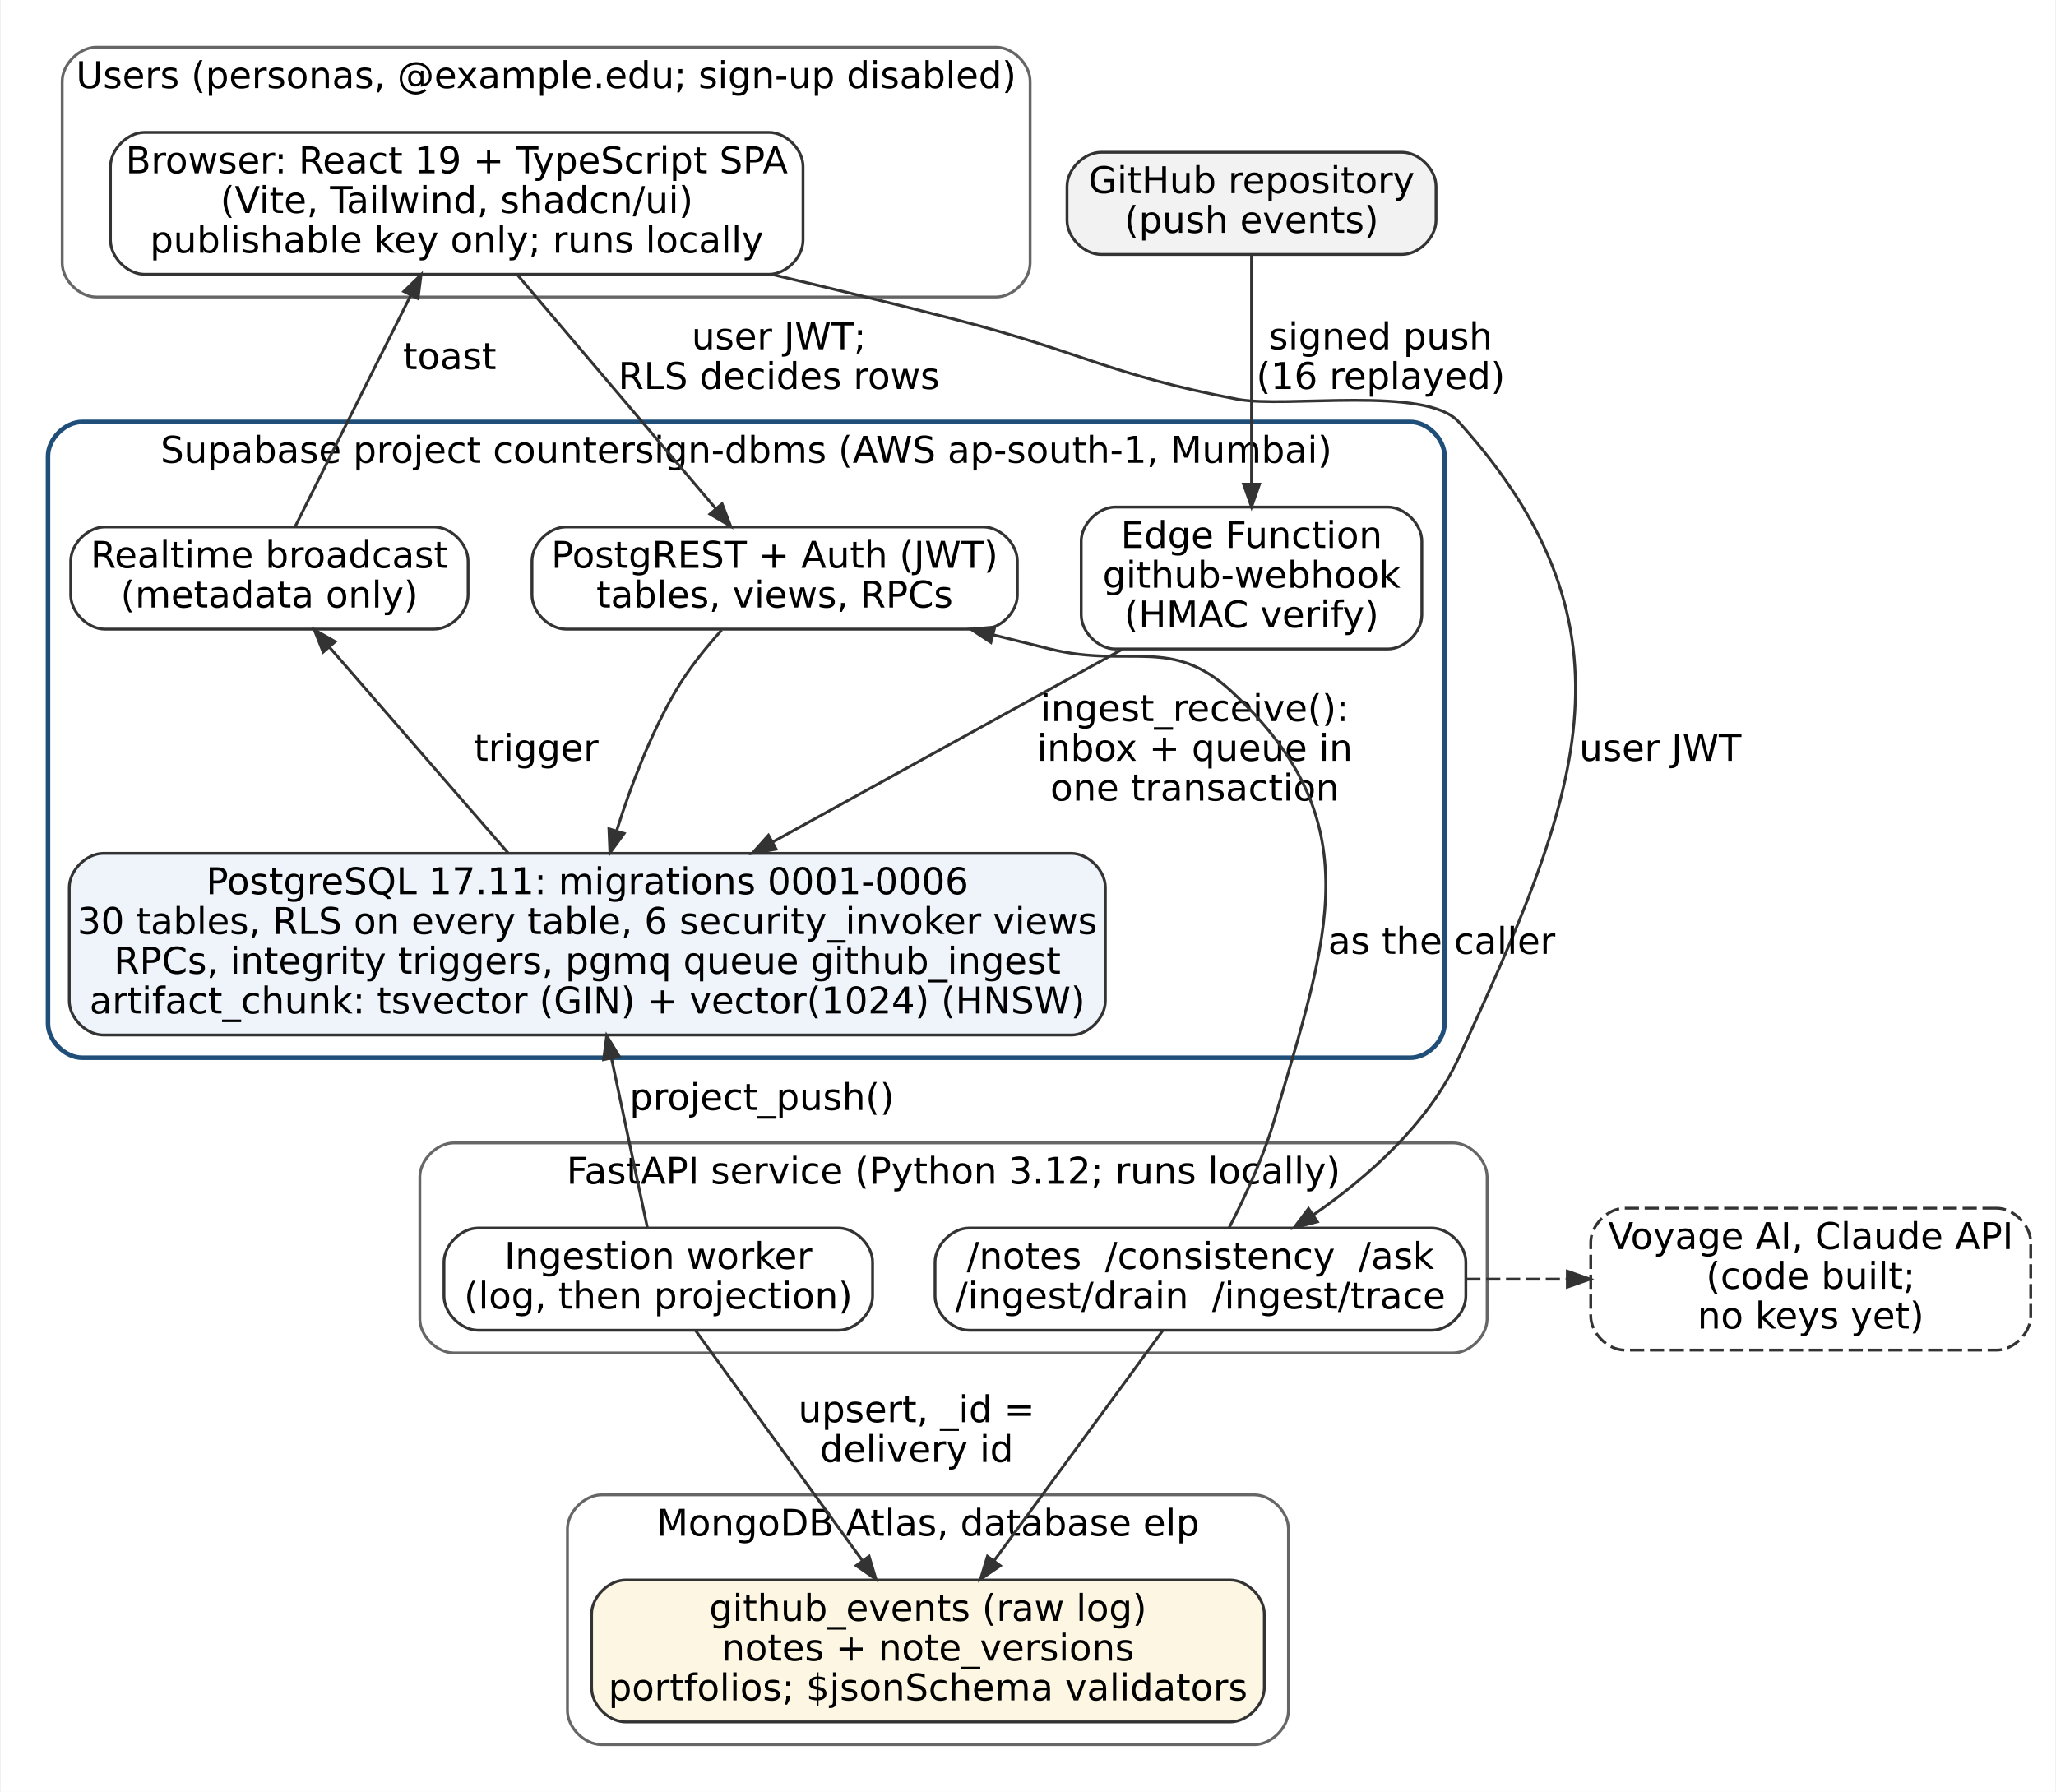
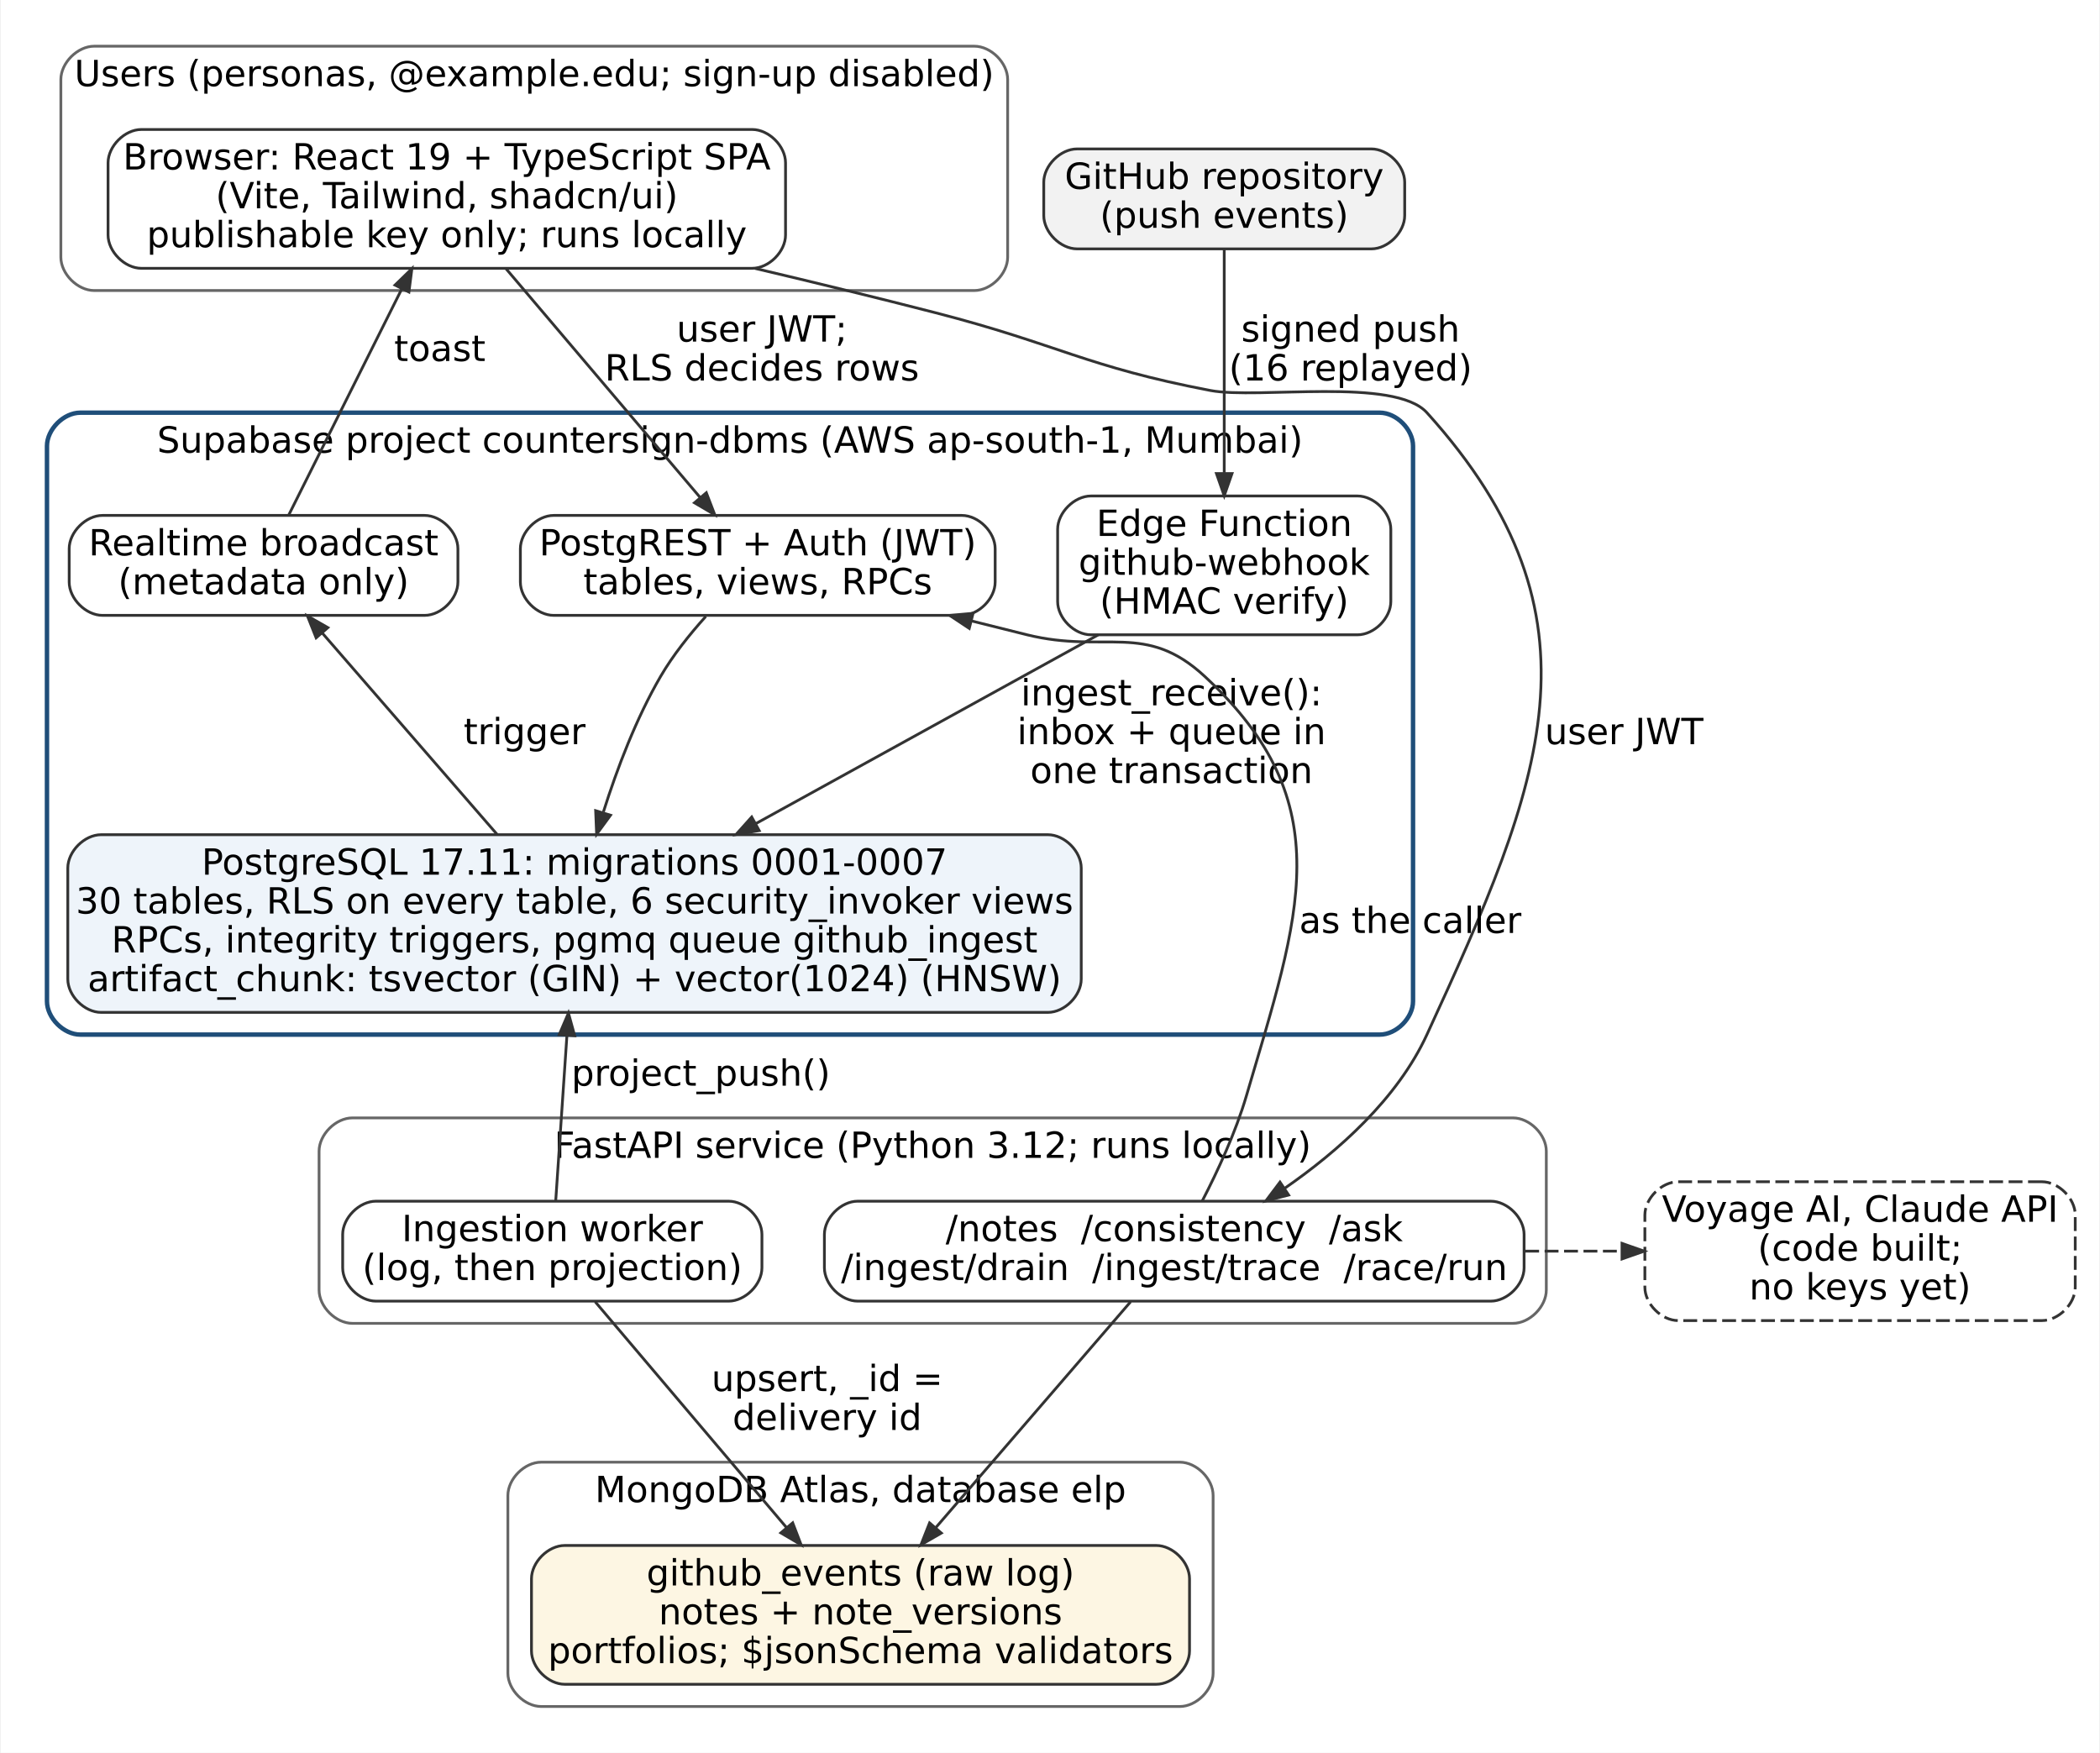
- <svg xmlns="http://www.w3.org/2000/svg" width="724pt" height="631pt" viewBox="0.00 0.00 723.78 631.28">
+ <svg xmlns="http://www.w3.org/2000/svg" width="756pt" height="631pt" viewBox="0.00 0.00 755.78 631.28">
  <g id="graph0" class="graph" transform="scale(1 1) rotate(0) translate(8.64 622.64)">
-     <polygon fill="#ffffff" stroke="transparent" points="-8.64,8.64 -8.64,-622.64 715.14,-622.64 715.14,8.64 -8.64,8.64" />
+     <polygon fill="#ffffff" stroke="transparent" points="-8.64,8.64 -8.64,-622.64 747.14,-622.64 747.14,8.64 -8.64,8.64" />
    <g id="clust1" class="cluster">
      <path fill="none" stroke="#666666" d="M25,-518C25,-518 342,-518 342,-518 348,-518 354,-524 354,-530 354,-530 354,-594 354,-594 354,-600 348,-606 342,-606 342,-606 25,-606 25,-606 19,-606 13,-600 13,-594 13,-594 13,-530 13,-530 13,-524 19,-518 25,-518" />
      <text text-anchor="middle" x="183.5" y="-591.6" font-family="DejaVu Sans" font-size="13.00" fill="#000000">Users (personas, @example.edu; sign-up disabled)</text>
    </g>
    <g id="clust2" class="cluster">
      <path fill="none" stroke="#1f4e79" stroke-width="1.6" d="M20,-250C20,-250 488,-250 488,-250 494,-250 500,-256 500,-262 500,-262 500,-462 500,-462 500,-468 494,-474 488,-474 488,-474 20,-474 20,-474 14,-474 8,-468 8,-462 8,-462 8,-262 8,-262 8,-256 14,-250 20,-250" />
      <text text-anchor="middle" x="254" y="-459.6" font-family="DejaVu Sans" font-size="13.00" fill="#000000">Supabase project countersign-dbms (AWS ap-south-1, Mumbai)</text>
    </g>
    <g id="clust4" class="cluster">
-       <path fill="none" stroke="#666666" d="M151,-146C151,-146 503,-146 503,-146 509,-146 515,-152 515,-158 515,-158 515,-208 515,-208 515,-214 509,-220 503,-220 503,-220 151,-220 151,-220 145,-220 139,-214 139,-208 139,-208 139,-158 139,-158 139,-152 145,-146 151,-146" />
+       <path fill="none" stroke="#666666" d="M118,-146C118,-146 536,-146 536,-146 542,-146 548,-152 548,-158 548,-158 548,-208 548,-208 548,-214 542,-220 536,-220 536,-220 118,-220 118,-220 112,-220 106,-214 106,-208 106,-208 106,-158 106,-158 106,-152 112,-146 118,-146" />
      <text text-anchor="middle" x="327" y="-205.6" font-family="DejaVu Sans" font-size="13.00" fill="#000000">FastAPI service (Python 3.12; runs locally)</text>
    </g>
    <g id="clust5" class="cluster">
-       <path fill="none" stroke="#666666" d="M203,-8C203,-8 433,-8 433,-8 439,-8 445,-14 445,-20 445,-20 445,-84 445,-84 445,-90 439,-96 433,-96 433,-96 203,-96 203,-96 197,-96 191,-90 191,-84 191,-84 191,-20 191,-20 191,-14 197,-8 203,-8" />
-       <text text-anchor="middle" x="318" y="-81.6" font-family="DejaVu Sans" font-size="13.00" fill="#000000">MongoDB Atlas, database elp</text>
+       <path fill="none" stroke="#666666" d="M186,-8C186,-8 416,-8 416,-8 422,-8 428,-14 428,-20 428,-20 428,-84 428,-84 428,-90 422,-96 416,-96 416,-96 186,-96 186,-96 180,-96 174,-90 174,-84 174,-84 174,-20 174,-20 174,-14 180,-8 186,-8" />
+       <text text-anchor="middle" x="301" y="-81.6" font-family="DejaVu Sans" font-size="13.00" fill="#000000">MongoDB Atlas, database elp</text>
    </g>
    <g id="node1" class="node">
      <path fill="#ffffff" stroke="#333333" d="M262,-576C262,-576 42,-576 42,-576 36,-576 30,-570 30,-564 30,-564 30,-538 30,-538 30,-532 36,-526 42,-526 42,-526 262,-526 262,-526 268,-526 274,-532 274,-538 274,-538 274,-564 274,-564 274,-570 268,-576 262,-576" />
      <text text-anchor="middle" x="152" y="-561.6" font-family="DejaVu Sans" font-size="13.00" fill="#000000">Browser: React 19 + TypeScript SPA</text>
      <text text-anchor="middle" x="152" y="-547.6" font-family="DejaVu Sans" font-size="13.00" fill="#000000">(Vite, Tailwind, shadcn/ui)</text>
      <text text-anchor="middle" x="152" y="-533.6" font-family="DejaVu Sans" font-size="13.00" fill="#000000">publishable key only; runs locally</text>
    </g>
    <g id="node3" class="node">
      <path fill="#ffffff" stroke="#333333" d="M337.5,-437C337.5,-437 190.5,-437 190.5,-437 184.5,-437 178.5,-431 178.5,-425 178.5,-425 178.5,-413 178.5,-413 178.5,-407 184.5,-401 190.5,-401 190.5,-401 337.5,-401 337.5,-401 343.5,-401 349.5,-407 349.5,-413 349.5,-413 349.5,-425 349.5,-425 349.5,-431 343.5,-437 337.5,-437" />
      <text text-anchor="middle" x="264" y="-422.6" font-family="DejaVu Sans" font-size="13.00" fill="#000000">PostgREST + Auth (JWT)</text>
      <text text-anchor="middle" x="264" y="-408.6" font-family="DejaVu Sans" font-size="13.00" fill="#000000">tables, views, RPCs</text>
    </g>
    <g id="edge1" class="edge">
      <path fill="none" stroke="#333333" d="M173.33,-525.861C193.403,-502.204 223.274,-466.999 243.179,-443.539" />
      <polygon fill="#333333" stroke="#333333" points="245.471,-445.165 248.512,-437.253 241.202,-441.542 245.471,-445.165" />
      <text text-anchor="middle" x="265.5" y="-499.6" font-family="DejaVu Sans" font-size="13.00" fill="#000000"> user JWT;</text>
      <text text-anchor="middle" x="265.5" y="-485.6" font-family="DejaVu Sans" font-size="13.00" fill="#000000"> RLS decides rows</text>
    </g>
    <g id="node5" class="node">
      <path fill="#ffffff" stroke="#333333" d="M144,-437C144,-437 28,-437 28,-437 22,-437 16,-431 16,-425 16,-425 16,-413 16,-413 16,-407 22,-401 28,-401 28,-401 144,-401 144,-401 150,-401 156,-407 156,-413 156,-413 156,-425 156,-425 156,-431 150,-437 144,-437" />
      <text text-anchor="middle" x="86" y="-422.6" font-family="DejaVu Sans" font-size="13.00" fill="#000000">Realtime broadcast</text>
      <text text-anchor="middle" x="86" y="-408.6" font-family="DejaVu Sans" font-size="13.00" fill="#000000">(metadata only)</text>
    </g>
    <g id="edge2" class="edge">
      <path fill="none" stroke="#333333" d="M135.786,-518.573C122.99,-492.98 105.604,-458.209 95.127,-437.253" />
      <polygon fill="#333333" stroke="#333333" points="133.348,-519.958 139.431,-525.861 138.357,-517.453 133.348,-519.958" />
      <text text-anchor="middle" x="149.5" y="-492.6" font-family="DejaVu Sans" font-size="13.00" fill="#000000"> toast</text>
    </g>
    <g id="node7" class="node">
-       <path fill="#ffffff" stroke="#333333" d="M495.5,-190C495.5,-190 332.5,-190 332.5,-190 326.5,-190 320.5,-184 320.5,-178 320.5,-178 320.5,-166 320.5,-166 320.5,-160 326.5,-154 332.5,-154 332.5,-154 495.5,-154 495.5,-154 501.5,-154 507.5,-160 507.5,-166 507.5,-166 507.5,-178 507.5,-178 507.5,-184 501.5,-190 495.5,-190" />
+       <path fill="#ffffff" stroke="#333333" d="M528,-190C528,-190 300,-190 300,-190 294,-190 288,-184 288,-178 288,-178 288,-166 288,-166 288,-160 294,-154 300,-154 300,-154 528,-154 528,-154 534,-154 540,-160 540,-166 540,-166 540,-178 540,-178 540,-184 534,-190 528,-190" />
      <text text-anchor="middle" x="414" y="-175.6" font-family="DejaVu Sans" font-size="13.00" fill="#000000">/notes  /consistency  /ask</text>
-       <text text-anchor="middle" x="414" y="-161.6" font-family="DejaVu Sans" font-size="13.00" fill="#000000">/ingest/drain  /ingest/trace</text>
+       <text text-anchor="middle" x="414" y="-161.6" font-family="DejaVu Sans" font-size="13.00" fill="#000000">/ingest/drain  /ingest/trace  /race/run</text>
    </g>
    <g id="edge10" class="edge">
      <path fill="none" stroke="#333333" d="M262.978,-525.979C284.589,-520.872 307.037,-515.403 328,-510 372.279,-498.587 382.088,-490.587 427,-482 444.114,-478.728 493.325,-486.934 505,-474 571.709,-400.1 546.6,-340.447 505,-250 494.344,-226.833 473.037,-207.971 453.717,-194.602" />
      <polygon fill="#333333" stroke="#333333" points="455.195,-192.222 446.987,-190.105 452.083,-196.878 455.195,-192.222" />
      <text text-anchor="middle" x="576" y="-354.6" font-family="DejaVu Sans" font-size="13.00" fill="#000000"> user JWT</text>
    </g>
    <g id="node2" class="node">
      <path fill="#f2f2f2" stroke="#333333" d="M485,-569C485,-569 379,-569 379,-569 373,-569 367,-563 367,-557 367,-557 367,-545 367,-545 367,-539 373,-533 379,-533 379,-533 485,-533 485,-533 491,-533 497,-539 497,-545 497,-545 497,-557 497,-557 497,-563 491,-569 485,-569" />
      <text text-anchor="middle" x="432" y="-554.6" font-family="DejaVu Sans" font-size="13.00" fill="#000000">GitHub repository</text>
      <text text-anchor="middle" x="432" y="-540.6" font-family="DejaVu Sans" font-size="13.00" fill="#000000">(push events)</text>
    </g>
    <g id="node4" class="node">
      <path fill="#ffffff" stroke="#333333" d="M480,-444C480,-444 384,-444 384,-444 378,-444 372,-438 372,-432 372,-432 372,-406 372,-406 372,-400 378,-394 384,-394 384,-394 480,-394 480,-394 486,-394 492,-400 492,-406 492,-406 492,-432 492,-432 492,-438 486,-444 480,-444" />
      <text text-anchor="middle" x="432" y="-429.6" font-family="DejaVu Sans" font-size="13.00" fill="#000000">Edge Function</text>
      <text text-anchor="middle" x="432" y="-415.6" font-family="DejaVu Sans" font-size="13.00" fill="#000000">github-webhook</text>
      <text text-anchor="middle" x="432" y="-401.6" font-family="DejaVu Sans" font-size="13.00" fill="#000000">(HMAC verify)</text>
    </g>
    <g id="edge3" class="edge">
      <path fill="none" stroke="#333333" d="M432,-532.923C432,-512.242 432,-477.942 432,-452.372" />
      <polygon fill="#333333" stroke="#333333" points="434.8,-452.067 432,-444.067 429.2,-452.067 434.8,-452.067" />
      <text text-anchor="middle" x="477.5" y="-499.6" font-family="DejaVu Sans" font-size="13.00" fill="#000000"> signed push</text>
      <text text-anchor="middle" x="477.5" y="-485.6" font-family="DejaVu Sans" font-size="13.00" fill="#000000"> (16 replayed)</text>
    </g>
    <g id="node6" class="node">
      <path fill="#eef4fa" stroke="#333333" d="M368.5,-322C368.5,-322 27.5,-322 27.5,-322 21.5,-322 15.5,-316 15.5,-310 15.5,-310 15.5,-270 15.5,-270 15.5,-264 21.5,-258 27.5,-258 27.5,-258 368.5,-258 368.5,-258 374.5,-258 380.5,-264 380.5,-270 380.5,-270 380.5,-310 380.5,-310 380.5,-316 374.5,-322 368.5,-322" />
-       <text text-anchor="middle" x="198" y="-307.6" font-family="DejaVu Sans" font-size="13.00" fill="#000000">PostgreSQL 17.11: migrations 0001-0006</text>
+       <text text-anchor="middle" x="198" y="-307.6" font-family="DejaVu Sans" font-size="13.00" fill="#000000">PostgreSQL 17.11: migrations 0001-0007</text>
      <text text-anchor="middle" x="198" y="-293.6" font-family="DejaVu Sans" font-size="13.00" fill="#000000">30 tables, RLS on every table, 6 security_invoker views</text>
      <text text-anchor="middle" x="198" y="-279.6" font-family="DejaVu Sans" font-size="13.00" fill="#000000">RPCs, integrity triggers, pgmq queue github_ingest</text>
      <text text-anchor="middle" x="198" y="-265.6" font-family="DejaVu Sans" font-size="13.00" fill="#000000">artifact_chunk: tsvector (GIN) + vector(1024) (HNSW)</text>
    </g>
    <g id="edge5" class="edge">
      <path fill="none" stroke="#333333" d="M245.295,-400.629C239.491,-394.196 233.455,-386.656 229,-379 220.24,-363.947 213.406,-346.024 208.41,-330.222" />
      <polygon fill="#333333" stroke="#333333" points="210.97,-329.017 205.964,-322.177 205.612,-330.646 210.97,-329.017" />
    </g>
    <g id="edge4" class="edge">
      <path fill="none" stroke="#333333" d="M386.605,-393.974C351.572,-374.661 302.621,-347.675 263.368,-326.036" />
      <polygon fill="#333333" stroke="#333333" points="264.515,-323.471 256.158,-322.061 261.812,-328.375 264.515,-323.471" />
-       <text text-anchor="middle" x="412" y="-368.6" font-family="DejaVu Sans" font-size="13.00" fill="#000000"> ingest_receive():</text>
-       <text text-anchor="middle" x="412" y="-354.6" font-family="DejaVu Sans" font-size="13.00" fill="#000000"> inbox + queue in</text>
-       <text text-anchor="middle" x="412" y="-340.6" font-family="DejaVu Sans" font-size="13.00" fill="#000000"> one transaction</text>
+       <text text-anchor="middle" x="413" y="-368.6" font-family="DejaVu Sans" font-size="13.00" fill="#000000"> ingest_receive():</text>
+       <text text-anchor="middle" x="413" y="-354.6" font-family="DejaVu Sans" font-size="13.00" fill="#000000"> inbox + queue in</text>
+       <text text-anchor="middle" x="413" y="-340.6" font-family="DejaVu Sans" font-size="13.00" fill="#000000"> one transaction</text>
    </g>
    <g id="edge6" class="edge">
      <path fill="none" stroke="#333333" d="M107.079,-394.721C124.924,-374.167 150.643,-344.545 170.176,-322.047" />
      <polygon fill="#333333" stroke="#333333" points="104.94,-392.914 101.809,-400.791 109.168,-396.586 104.94,-392.914" />
      <text text-anchor="middle" x="180" y="-354.6" font-family="DejaVu Sans" font-size="13.00" fill="#000000"> trigger</text>
    </g>
    <g id="node8" class="node">
-       <path fill="#ffffff" stroke="#333333" d="M286.5,-190C286.5,-190 159.5,-190 159.5,-190 153.5,-190 147.5,-184 147.5,-178 147.5,-178 147.5,-166 147.5,-166 147.5,-160 153.5,-154 159.5,-154 159.5,-154 286.5,-154 286.5,-154 292.5,-154 298.5,-160 298.5,-166 298.5,-166 298.5,-178 298.5,-178 298.5,-184 292.5,-190 286.5,-190" />
-       <text text-anchor="middle" x="223" y="-175.6" font-family="DejaVu Sans" font-size="13.00" fill="#000000">Ingestion worker</text>
-       <text text-anchor="middle" x="223" y="-161.6" font-family="DejaVu Sans" font-size="13.00" fill="#000000">(log, then projection)</text>
+       <path fill="#ffffff" stroke="#333333" d="M253.5,-190C253.5,-190 126.5,-190 126.5,-190 120.5,-190 114.5,-184 114.5,-178 114.5,-178 114.5,-166 114.5,-166 114.5,-160 120.5,-154 126.5,-154 126.5,-154 253.5,-154 253.5,-154 259.5,-154 265.5,-160 265.5,-166 265.5,-166 265.5,-178 265.5,-178 265.5,-184 259.5,-190 253.5,-190" />
+       <text text-anchor="middle" x="190" y="-175.6" font-family="DejaVu Sans" font-size="13.00" fill="#000000">Ingestion worker</text>
+       <text text-anchor="middle" x="190" y="-161.6" font-family="DejaVu Sans" font-size="13.00" fill="#000000">(log, then projection)</text>
    </g>
    <g id="edge11" class="edge">
-       <path fill="none" stroke="#333333" d="M206.496,-249.901C210.782,-229.67 215.77,-206.125 219.131,-190.26" />
-       <polygon fill="#333333" stroke="#333333" points="203.75,-249.349 204.831,-257.756 209.229,-250.51 203.75,-249.349" />
-       <text text-anchor="middle" x="259.5" y="-231.6" font-family="DejaVu Sans" font-size="13.00" fill="#000000"> project_push()</text>
+       <path fill="none" stroke="#333333" d="M195.263,-249.632C193.896,-229.462 192.309,-206.055 191.238,-190.26" />
+       <polygon fill="#333333" stroke="#333333" points="192.479,-249.964 195.814,-257.756 198.066,-249.585 192.479,-249.964" />
+       <text text-anchor="middle" x="243.5" y="-231.6" font-family="DejaVu Sans" font-size="13.00" fill="#000000"> project_push()</text>
    </g>
    <g id="edge9" class="edge">
      <path fill="none" stroke="#333333" d="M424.106,-190.125C429.641,-200.833 436.141,-214.833 440,-228 458.968,-292.719 474.458,-333.149 425,-379 403.575,-398.862 389.369,-387.021 361,-394 354.506,-395.598 347.775,-397.279 341.024,-398.984" />
      <polygon fill="#333333" stroke="#333333" points="340.169,-396.312 333.103,-400.991 341.545,-401.74 340.169,-396.312" />
      <text text-anchor="middle" x="499" y="-286.6" font-family="DejaVu Sans" font-size="13.00" fill="#000000"> as the caller</text>
    </g>
    <g id="node9" class="node">
-       <path fill="#fdf6e3" stroke="#333333" d="M424.5,-66C424.5,-66 211.5,-66 211.5,-66 205.5,-66 199.5,-60 199.5,-54 199.5,-54 199.5,-28 199.5,-28 199.5,-22 205.5,-16 211.5,-16 211.5,-16 424.5,-16 424.5,-16 430.5,-16 436.5,-22 436.5,-28 436.5,-28 436.5,-54 436.5,-54 436.5,-60 430.5,-66 424.5,-66" />
-       <text text-anchor="middle" x="318" y="-51.6" font-family="DejaVu Sans" font-size="13.00" fill="#000000">github_events (raw log)</text>
-       <text text-anchor="middle" x="318" y="-37.6" font-family="DejaVu Sans" font-size="13.00" fill="#000000">notes + note_versions</text>
-       <text text-anchor="middle" x="318" y="-23.6" font-family="DejaVu Sans" font-size="13.00" fill="#000000">portfolios; $jsonSchema validators</text>
+       <path fill="#fdf6e3" stroke="#333333" d="M407.5,-66C407.5,-66 194.5,-66 194.5,-66 188.5,-66 182.5,-60 182.5,-54 182.5,-54 182.5,-28 182.5,-28 182.5,-22 188.5,-16 194.5,-16 194.5,-16 407.5,-16 407.5,-16 413.5,-16 419.5,-22 419.5,-28 419.5,-28 419.5,-54 419.5,-54 419.5,-60 413.5,-66 407.5,-66" />
+       <text text-anchor="middle" x="301" y="-51.6" font-family="DejaVu Sans" font-size="13.00" fill="#000000">github_events (raw log)</text>
+       <text text-anchor="middle" x="301" y="-37.6" font-family="DejaVu Sans" font-size="13.00" fill="#000000">notes + note_versions</text>
+       <text text-anchor="middle" x="301" y="-23.6" font-family="DejaVu Sans" font-size="13.00" fill="#000000">portfolios; $jsonSchema validators</text>
    </g>
    <g id="edge13" class="edge">
-       <path fill="none" stroke="#333333" d="M400.652,-153.785C385.329,-132.875 359.917,-98.2 341.309,-72.807" />
-       <polygon fill="#333333" stroke="#333333" points="343.483,-71.037 336.496,-66.239 338.966,-74.347 343.483,-71.037" />
+       <path fill="none" stroke="#333333" d="M398.288,-153.785C380.175,-132.786 350.085,-97.904 328.158,-72.484" />
+       <polygon fill="#333333" stroke="#333333" points="330.116,-70.468 322.771,-66.239 325.876,-74.125 330.116,-70.468" />
    </g>
    <g id="node10" class="node">
-       <path fill="none" stroke="#333333" stroke-dasharray="5,2" d="M694.5,-197C694.5,-197 563.5,-197 563.5,-197 557.5,-197 551.5,-191 551.5,-185 551.5,-185 551.5,-159 551.5,-159 551.5,-153 557.5,-147 563.5,-147 563.5,-147 694.5,-147 694.5,-147 700.5,-147 706.5,-153 706.5,-159 706.5,-159 706.5,-185 706.5,-185 706.5,-191 700.5,-197 694.5,-197" />
-       <text text-anchor="middle" x="629" y="-182.6" font-family="DejaVu Sans" font-size="13.00" fill="#000000">Voyage AI, Claude API</text>
-       <text text-anchor="middle" x="629" y="-168.6" font-family="DejaVu Sans" font-size="13.00" fill="#000000">(code built;</text>
-       <text text-anchor="middle" x="629" y="-154.6" font-family="DejaVu Sans" font-size="13.00" fill="#000000">no keys yet)</text>
+       <path fill="none" stroke="#333333" stroke-dasharray="5,2" d="M726.5,-197C726.5,-197 595.5,-197 595.5,-197 589.5,-197 583.5,-191 583.5,-185 583.5,-185 583.5,-159 583.5,-159 583.5,-153 589.5,-147 595.5,-147 595.5,-147 726.5,-147 726.5,-147 732.5,-147 738.5,-153 738.5,-159 738.5,-159 738.5,-185 738.5,-185 738.5,-191 732.5,-197 726.5,-197" />
+       <text text-anchor="middle" x="661" y="-182.6" font-family="DejaVu Sans" font-size="13.00" fill="#000000">Voyage AI, Claude API</text>
+       <text text-anchor="middle" x="661" y="-168.6" font-family="DejaVu Sans" font-size="13.00" fill="#000000">(code built;</text>
+       <text text-anchor="middle" x="661" y="-154.6" font-family="DejaVu Sans" font-size="13.00" fill="#000000">no keys yet)</text>
    </g>
    <g id="edge14" class="edge">
-       <path fill="none" stroke="#333333" stroke-dasharray="5,2" d="M507.643,-172C519.454,-172 531.266,-172 543.078,-172" />
-       <polygon fill="#333333" stroke="#333333" points="543.255,-174.8 551.255,-172 543.255,-169.2 543.255,-174.8" />
+       <path fill="none" stroke="#333333" stroke-dasharray="5,2" d="M540.394,-172C552.006,-172 563.617,-172 575.228,-172" />
+       <polygon fill="#333333" stroke="#333333" points="575.266,-174.8 583.266,-172 575.266,-169.2 575.266,-174.8" />
    </g>
    <g id="edge12" class="edge">
-       <path fill="none" stroke="#333333" d="M236.209,-153.785C251.373,-132.875 276.519,-98.2 294.934,-72.807" />
-       <polygon fill="#333333" stroke="#333333" points="297.267,-74.359 299.697,-66.239 292.734,-71.071 297.267,-74.359" />
-       <text text-anchor="middle" x="314" y="-121.6" font-family="DejaVu Sans" font-size="13.00" fill="#000000"> upsert, _id =</text>
-       <text text-anchor="middle" x="314" y="-107.6" font-family="DejaVu Sans" font-size="13.00" fill="#000000"> delivery id</text>
+       <path fill="none" stroke="#333333" d="M205.434,-153.785C223.227,-132.786 252.783,-97.904 274.323,-72.484" />
+       <polygon fill="#333333" stroke="#333333" points="276.579,-74.152 279.615,-66.239 272.307,-70.532 276.579,-74.152" />
+       <text text-anchor="middle" x="289" y="-121.6" font-family="DejaVu Sans" font-size="13.00" fill="#000000"> upsert, _id =</text>
+       <text text-anchor="middle" x="289" y="-107.6" font-family="DejaVu Sans" font-size="13.00" fill="#000000"> delivery id</text>
    </g>
  </g>
</svg>
